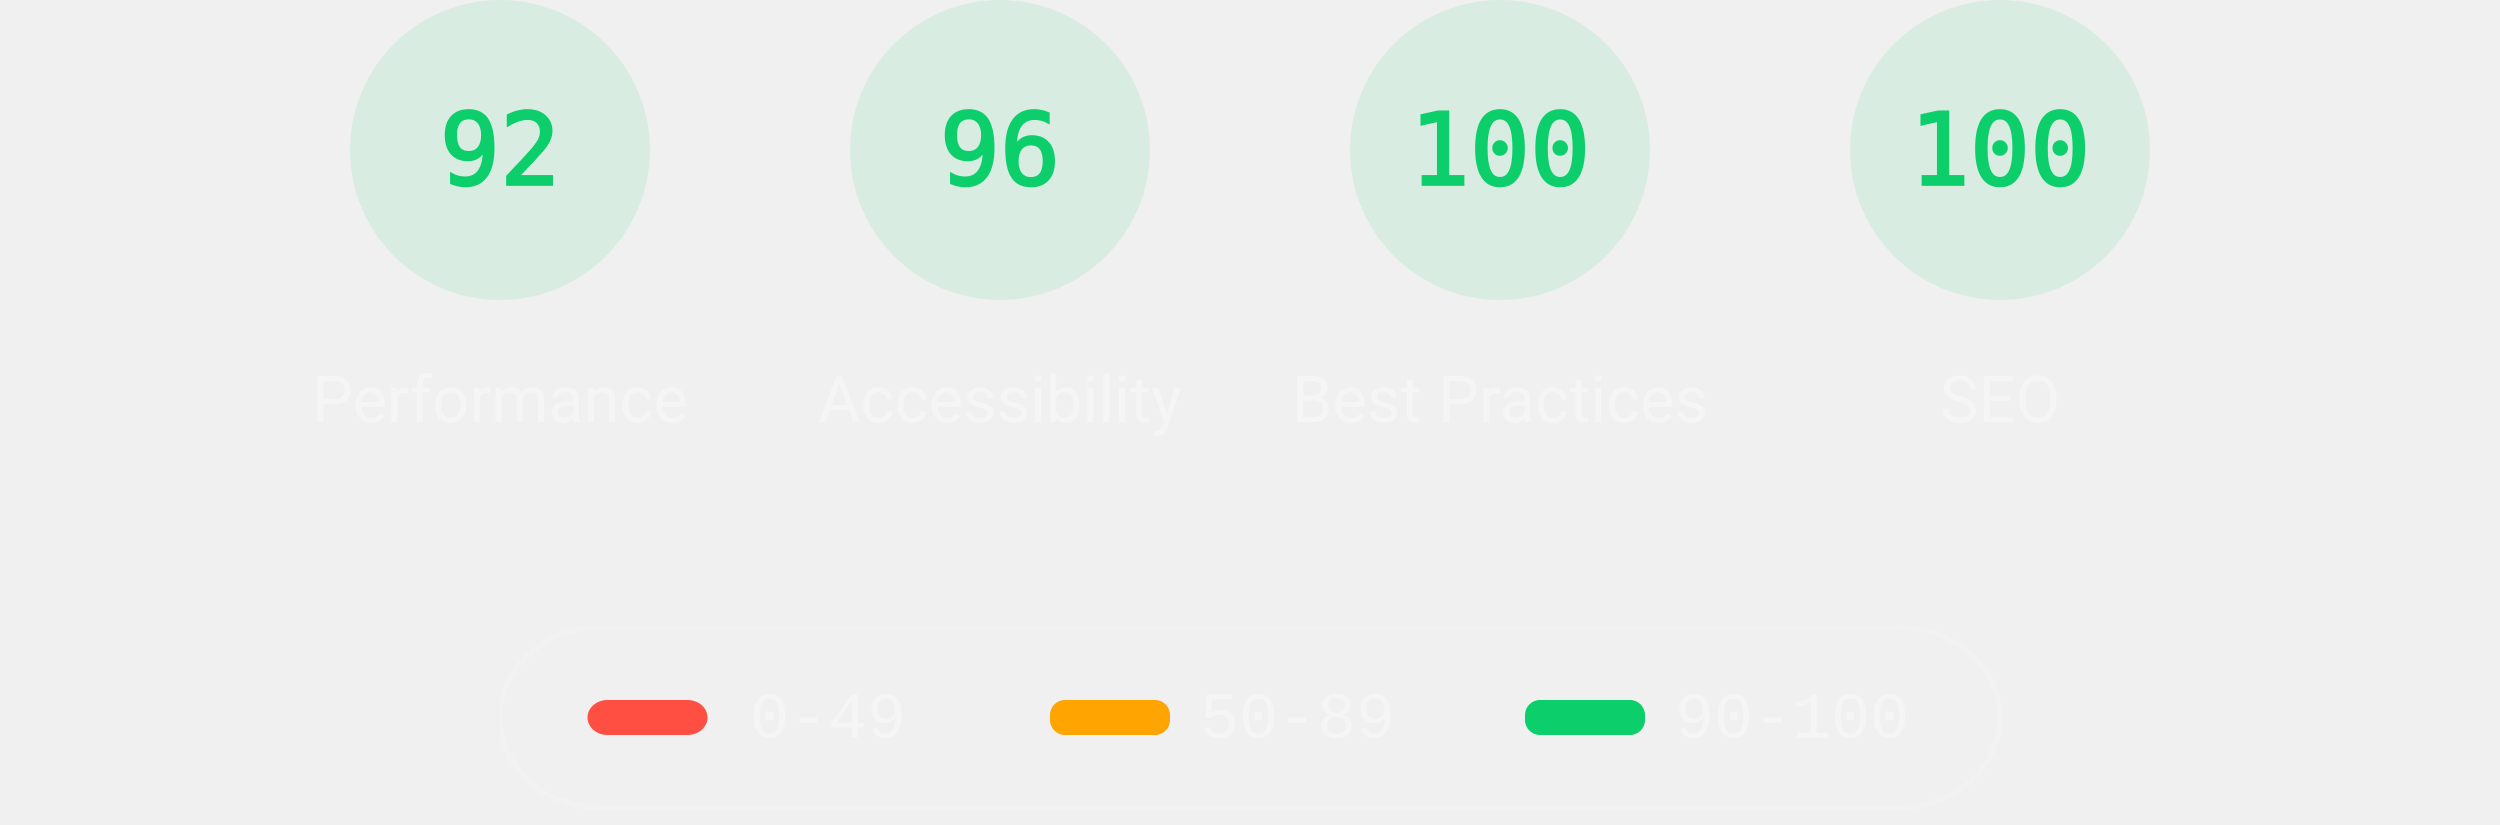
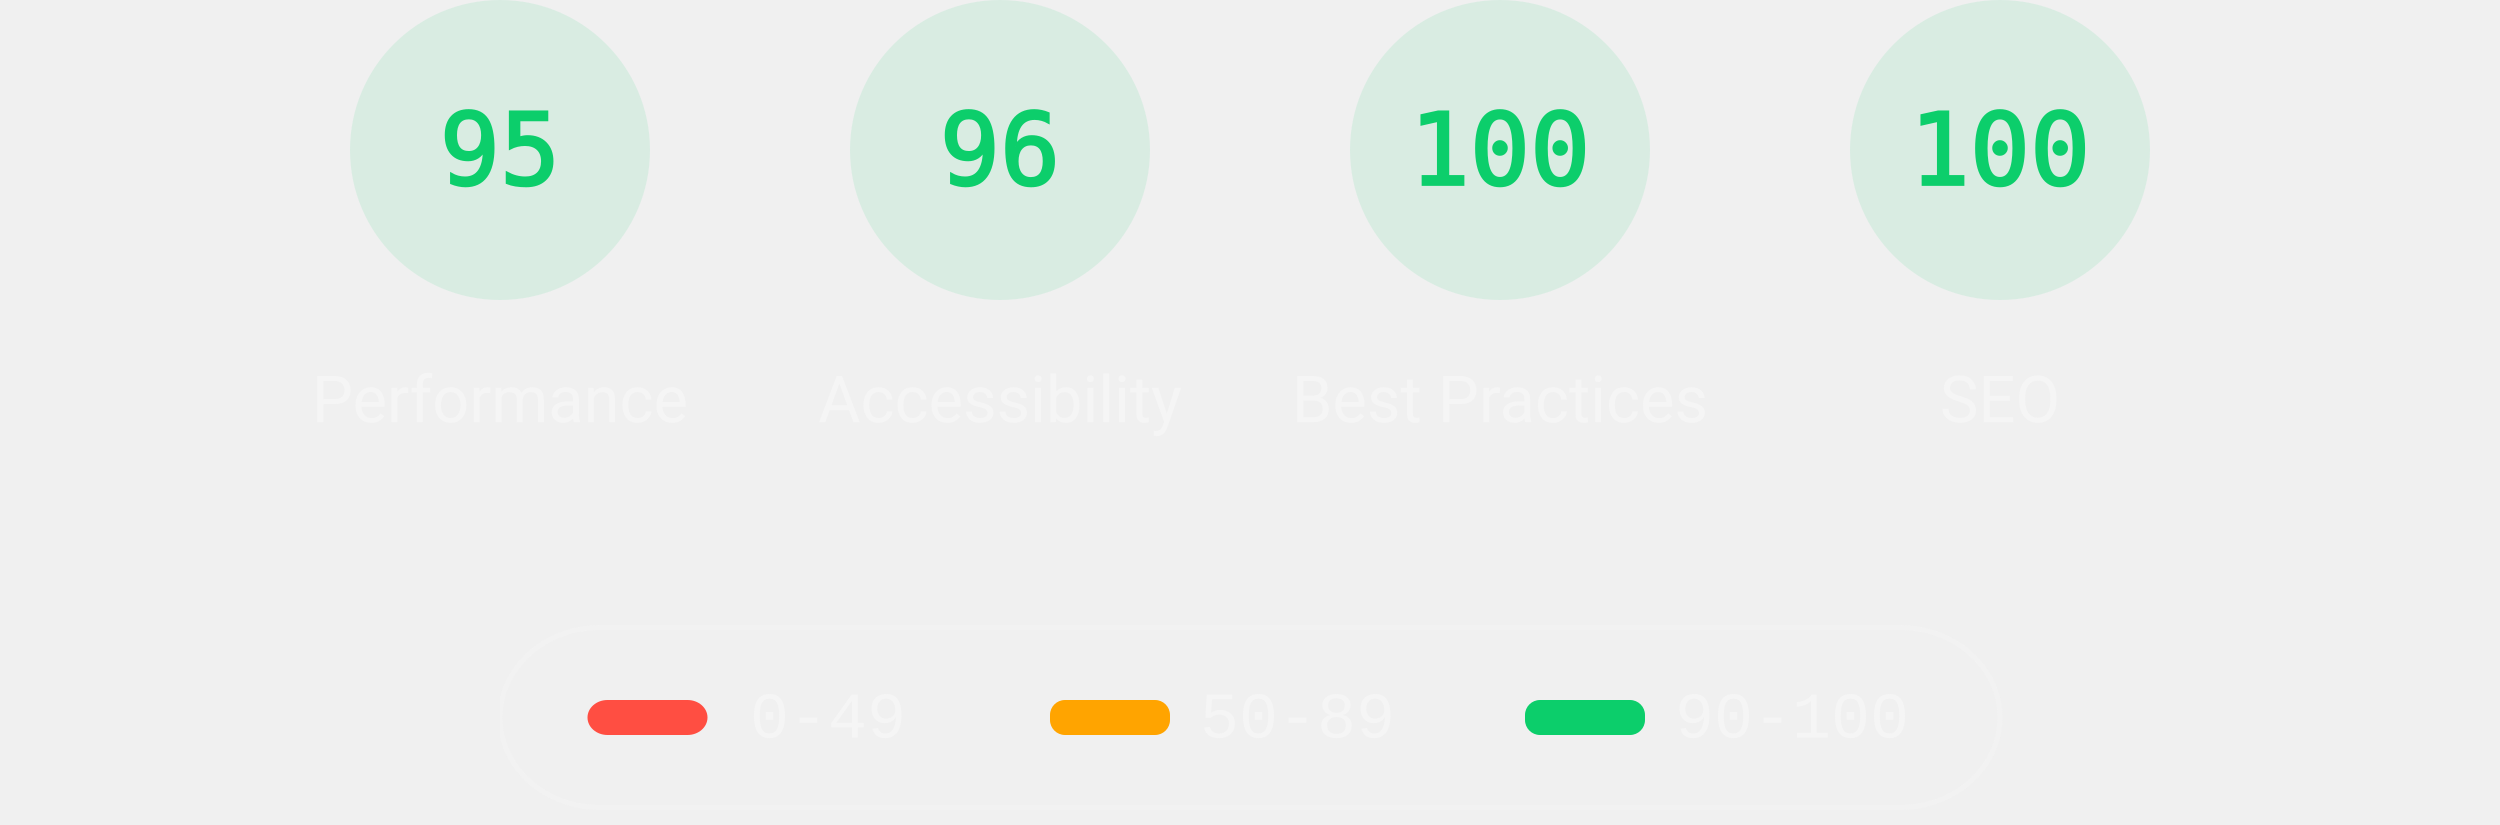
<svg xmlns="http://www.w3.org/2000/svg" class="theme--dark" fill="none" width="1000" height="330">
  <style>
			.gauge-base {
				opacity: 0.1
			}

			.gauge-arc {
				fill: none;
				animation-delay: 250ms;
				stroke-linecap: round;
				transform: rotate(-90deg);
				transform-origin: 100px 60px;
				animation: load-gauge 1s ease forwards
			}

			.guage-text {
				font-size: 40px;
				font-family: monospace;
				text-align: center
			}

			.guage-red {
				color: #ff4e42;
				fill: #ff4e42;
				stroke: #ff4e42
			}
			.guage-orange {
				color: #ffa400;
				fill: #ffa400;
				stroke: #ffa400
			}
			.guage-green {
				color: #0cce6b;
				fill: #0cce6b;
				stroke: #0cce6b
			}
			.theme--agnostic .guage-undefined {
				color: #5c5c5c;
				fill: #5c5c5c;
				stroke: #5c5c5c
			}
			.theme--light .guage-undefined {
				color: #1e1e1e;
				fill: #1e1e1e;
				stroke: #1e1e1e
			}
			.theme--dark .guage-undefined {
				color: #f5f5f5;
				fill: #f5f5f5;
				stroke: #f5f5f5
			}

			.guage-title {
				stroke: none;
				font-size: 26px;
				line-height: 26px;
				font-family: Roboto, Halvetica, Arial, sans-serif
			}
			.metric.guage-title {
				font-family: 'Courier New', Courier, monospace
			}
			.theme--agnostic .guage-title {
				color: #737373;
				fill: #737373
			}
			.theme--light .guage-title {
				color: #212121;
				fill: #212121
			}
			.theme--dark .guage-title {
				color: #f5f5f5;
				fill: #f5f5f5
			}

			@keyframes load-gauge {
				from {
					stroke-dasharray: 0 352.858
				}
			}
			.lh-gauge--pwa__disc {
				fill: #e0e0e0
			}
			.lh-gauge--pwa__logo {
				position: relative;
				fill: #b0b0b0
			}
			.lh-gauge--pwa__invisible {
				display: none
			}
			.lh-gauge--pwa__visible {
				display: inline
			}
			.guage-invisible {
				display: none
			}
			.lh-gauge--pwa__logo--primary-color {
				fill: #304ffe
			}
			.theme--agnostic .lh-gauge--pwa__logo--secondary-color {
				fill: #787878
			}
			.theme--light .lh-gauge--pwa__logo--secondary-color {
				fill: #3d3d3d
			}
			.theme--dark .lh-gauge--pwa__logo--secondary-color {
				fill: #d8b6b6
			}
			.theme--light #svg_2 {
				stroke: #00000022
			}
			.theme--agnostic #svg_2 {
				stroke: #616161
			}
			.theme--light #svg_2 {
				stroke: #00000022
			}
			.theme--dark #svg_2 {
				stroke: #f5f5f566
			}
		</style>
  <svg class="guage-div guage-perf guage-green" viewBox="0 0 200 200" width="200" height="200" x="100" y="0">
    <circle class="gauge-base" r="56" cx="100" cy="60" stroke-width="8" />
-     <circle class="gauge-arc guage-arc-1" r="56" cx="100" cy="60" stroke-width="8" style="stroke-dasharray: 323.709, 351.858;" />
-     <text class="guage-text" x="100px" y="60px" alignment-baseline="central" dominant-baseline="central" text-anchor="middle">92</text>
+     <circle class="gauge-arc guage-arc-1" r="56" cx="100" cy="60" stroke-width="8" style="stroke-dasharray: 334.265, 351.858;" />
+     <text class="guage-text" x="100px" y="60px" alignment-baseline="central" dominant-baseline="central" text-anchor="middle">95</text>
    <text class="guage-title" x="100px" y="160px" alignment-baseline="central" dominant-baseline="central" text-anchor="middle">Performance</text>
  </svg>
  <svg class="guage-div guage-acc guage-green" viewBox="0 0 200 200" width="200" height="200" x="300" y="0">
    <circle class="gauge-base" r="56" cx="100" cy="60" stroke-width="8" />
    <circle class="gauge-arc guage-arc-2" r="56" cx="100" cy="60" stroke-width="8" style="stroke-dasharray: 337.784, 351.858;" />
    <text class="guage-text" x="100px" y="60px" alignment-baseline="central" dominant-baseline="central" text-anchor="middle">96</text>
    <text class="guage-title" x="100px" y="160px" alignment-baseline="central" dominant-baseline="central" text-anchor="middle">Accessibility</text>
  </svg>
  <svg class="guage-div guage-best guage-green" viewBox="0 0 200 200" width="200" height="200" x="500" y="0">
    <circle class="gauge-base" r="56" cx="100" cy="60" stroke-width="8" />
    <circle class="gauge-arc guage-arc-3" r="56" cx="100" cy="60" stroke-width="8" style="stroke-dasharray: 351.858, 351.858;" />
    <text class="guage-text" x="100px" y="60px" alignment-baseline="central" dominant-baseline="central" text-anchor="middle">100</text>
    <text class="guage-title" x="100px" y="160px" alignment-baseline="central" dominant-baseline="central" text-anchor="middle">Best Practices</text>
  </svg>
  <svg class="guage-div guage-seo guage-green" viewBox="0 0 200 200" width="200" height="200" x="700" y="0">
    <circle class="gauge-base" r="56" cx="100" cy="60" stroke-width="8" />
    <circle class="gauge-arc guage-arc-4" r="56" cx="100" cy="60" stroke-width="8" style="stroke-dasharray: 351.858, 351.858;" />
    <text class="guage-text" x="100px" y="60px" alignment-baseline="central" dominant-baseline="central" text-anchor="middle">100</text>
    <text class="guage-title" x="100px" y="160px" alignment-baseline="central" dominant-baseline="central" text-anchor="middle">SEO</text>
  </svg>
  <svg class="guage-div guage-pwa guage-invisible" viewBox="0 0 200 200" width="200" height="200" x="900" y="0">
    <svg viewBox="0 0 60 60" width="112" height="112" x="44" y="4">
      <defs>
        <linearGradient id="lh-gauge--pwa__check-circle__gradient-0" x1="50%" y1="0%" x2="50%" y2="100%">
          <stop stop-color="#00C852" offset="0%" />
          <stop stop-color="#009688" offset="100%" />
        </linearGradient>
        <linearGradient id="lh-gauge--pwa__installable__shadow-gradient-0" x1="76.056%" x2="24.111%" y1="82.995%" y2="24.735%">
          <stop stop-color="#A5D6A7" offset="0%" />
          <stop stop-color="#80CBC4" offset="100%" />
        </linearGradient>
        <linearGradient id="lh-gauge--pwa__fast-reliable__shadow-gradient-0" x1="76.056%" y1="82.995%" x2="25.678%" y2="26.493%">
          <stop stop-color="#64B5F6" offset="0%" />
          <stop stop-color="#2979FF" offset="100%" />
        </linearGradient>
        <g id="lh-gauge--pwa__fast-reliable-badge-0">
          <circle fill="#FFFFFF" cx="10" cy="10" r="10" />
          <path fill="#304FFE" d="M10 3.58l5.25 2.34v3.5c0 3.23-2.24 6.26-5.25 7-3.01-.74-5.25-3.77-5.25-7v-3.5L10 3.58zm-.47 10.74l2.76-4.83.03-.07c.04-.08 0-.24-.22-.24h-1.64l.47-3.26h-.47l-2.7 4.77c-.02.01.05-.1-.04.05-.09.16-.1.31.18.31h1.63l-.47 3.27h.47z" />
        </g>
        <g id="lh-gauge--pwa__installable-badge-0">
          <circle fill="#FFFFFF" cx="10" cy="10" r="10" />
          <path fill="#009688" d="M10 4.167A5.835 5.835 0 0 0 4.167 10 5.835 5.835 0 0 0 10 15.833 5.835 5.835 0 0 0 15.833 10 5.835 5.835 0 0 0 10 4.167zm2.917 6.416h-2.334v2.334H9.417v-2.334H7.083V9.417h2.334V7.083h1.166v2.334h2.334v1.166z" />
        </g>
      </defs>
      <g stroke="none" fill-rule="nonzero">
        <circle class="lh-gauge--pwa__disc" cx="30" cy="30" r="30" />
        <g class="lh-gauge--pwa__logo">
          <path d="M35.66 19.39l.7-1.75h2L37.4 15 38.6 12l3.4 9h-2.51l-.58-1.61z" />
          <path d="M33.52 21l3.65-9h-2.42l-2.5 5.82L30.5 12h-1.86l-1.9 5.82-1.35-2.65-1.21 3.72L25.4 21h2.38l1.72-5.2 1.64 5.2z" />
          <path fill-rule="nonzero" d="M20.3 17.91h1.48c.45 0 .85-.05 1.2-.15l.39-1.18 1.07-3.3a2.64 2.64 0 0 0-.28-.37c-.55-.6-1.36-.91-2.42-.91H18v9h2.3V17.9zm1.96-3.84c.22.22.33.5.33.87 0 .36-.1.65-.29.87-.2.23-.59.35-1.15.35h-.86v-2.41h.87c.52 0 .89.1 1.1.32z" />
        </g>
        <rect class="lh-gauge--pwa__component lh-gauge--pwa__na-line lh-gauge--pwa__invisible" fill="#FFFFFF" x="20" y="32" width="20" height="4" rx="2" />
        <g class="lh-gauge--pwa__component lh-gauge--pwa__fast-reliable-badge lh-gauge--pwa__invisible" transform="translate(20, 29)">
          <path fill="url(#lh-gauge--pwa__fast-reliable__shadow-gradient-0)" d="M33.63 19.49A30 30 0 0 1 16.2 30.36L3 17.14 17.14 3l16.49 16.49z" />
          <use href="#lh-gauge--pwa__fast-reliable-badge-0" />
        </g>
        <g class="lh-gauge--pwa__component lh-gauge--pwa__installable-badge lh-gauge--pwa__invisible" transform="translate(20, 29)">
          <path fill="url(#lh-gauge--pwa__installable__shadow-gradient-0)" d="M33.629 19.487c-4.272 5.453-10.391 9.39-17.415 10.869L3 17.142 17.142 3 33.63 19.487z" />
          <use href="#lh-gauge--pwa__installable-badge-0" />
        </g>
        <g class="lh-gauge--pwa__component lh-gauge--pwa__fast-reliable-installable-badges lh-gauge--pwa__invisible">
          <g transform="translate(8, 29)">
            <path fill="url(#lh-gauge--pwa__fast-reliable__shadow-gradient-0)" d="M16.321 30.463L3 17.143 17.142 3l22.365 22.365A29.864 29.864 0 0 1 22 31c-1.942 0-3.84-.184-5.679-.537z" />
            <use href="#lh-gauge--pwa__fast-reliable-badge-0" />
          </g>
          <g transform="translate(32, 29)">
            <path fill="url(#lh-gauge--pwa__installable__shadow-gradient-0)" d="M25.982 11.84a30.107 30.107 0 0 1-13.08 15.203L3 17.143 17.142 3l8.84 8.84z" />
            <use href="#lh-gauge--pwa__installable-badge-0" />
          </g>
        </g>
        <g class="lh-gauge--pwa__component lh-gauge--pwa__check-circle lh-gauge--pwa__invisible" transform="translate(18, 28)">
          <circle fill="#FFFFFF" cx="12" cy="12" r="12" />
          <path fill="url(#lh-gauge--pwa__check-circle__gradient-0)" d="M12 2a10 10 0 1 0 0 20 10 10 0 0 0 0-20zm-2 15l-5-5 1.41-1.41L10 14.17l7.59-7.59L19 8l-9 9z" />
        </g>
      </g>
    </svg>
    <text class="guage-title" y="160px" alignment-baseline="central" dominant-baseline="central" text-anchor="middle">
      <tspan x="100px" dy="-6px">Progressive</tspan>
      <tspan x="100px" dy="30px">Web App</tspan>
    </text>
  </svg>
  <svg width="604" height="76" x="200" y="250">
    <g>
      <rect fill="none" id="canvas_background" height="80" width="604" y="-1" x="-1" />
      <g display="none" overflow="visible" y="0" x="0" height="100%" width="100%" id="canvasGrid">
        <rect fill="url(#gridpattern)" stroke-width="0" y="0" x="0" height="100%" width="100%" />
      </g>
    </g>
    <g>
      <rect fill-opacity="0" stroke-width="2" rx="40" id="svg_2" height="72" width="600" y="1" x="0" fill="#000000" />
      <rect stroke="#000" rx="8" id="svg_3" height="14" width="48" y="30" x="35" stroke-opacity="null" stroke-width="0" fill="#ff4e42" />
      <rect stroke="#000" rx="6" id="svg_4" height="14" width="48" y="30" x="220" stroke-opacity="null" stroke-width="0" fill="#ffa400" />
      <rect stroke="#000" rx="6" id="svg_5" height="14" width="48" y="30" x="410" stroke-opacity="null" stroke-width="0" fill="#0cce6b" />
      <text class="metric guage-title" xml:space="preserve" text-anchor="start" font-size="26" id="svg_6" y="45" x="100" stroke-opacity="null" stroke-width="0" stroke="#000">0-49</text>
      <text class="metric guage-title" xml:space="preserve" text-anchor="start" font-size="26" id="svg_7" y="45" x="280" stroke-opacity="null" stroke-width="0" stroke="#000">50-89</text>
      <text class="metric guage-title" xml:space="preserve" text-anchor="start" font-size="26" id="svg_8" y="45" x="470" stroke-opacity="null" stroke-width="0" stroke="#000">90-100</text>
    </g>
  </svg>
</svg>
